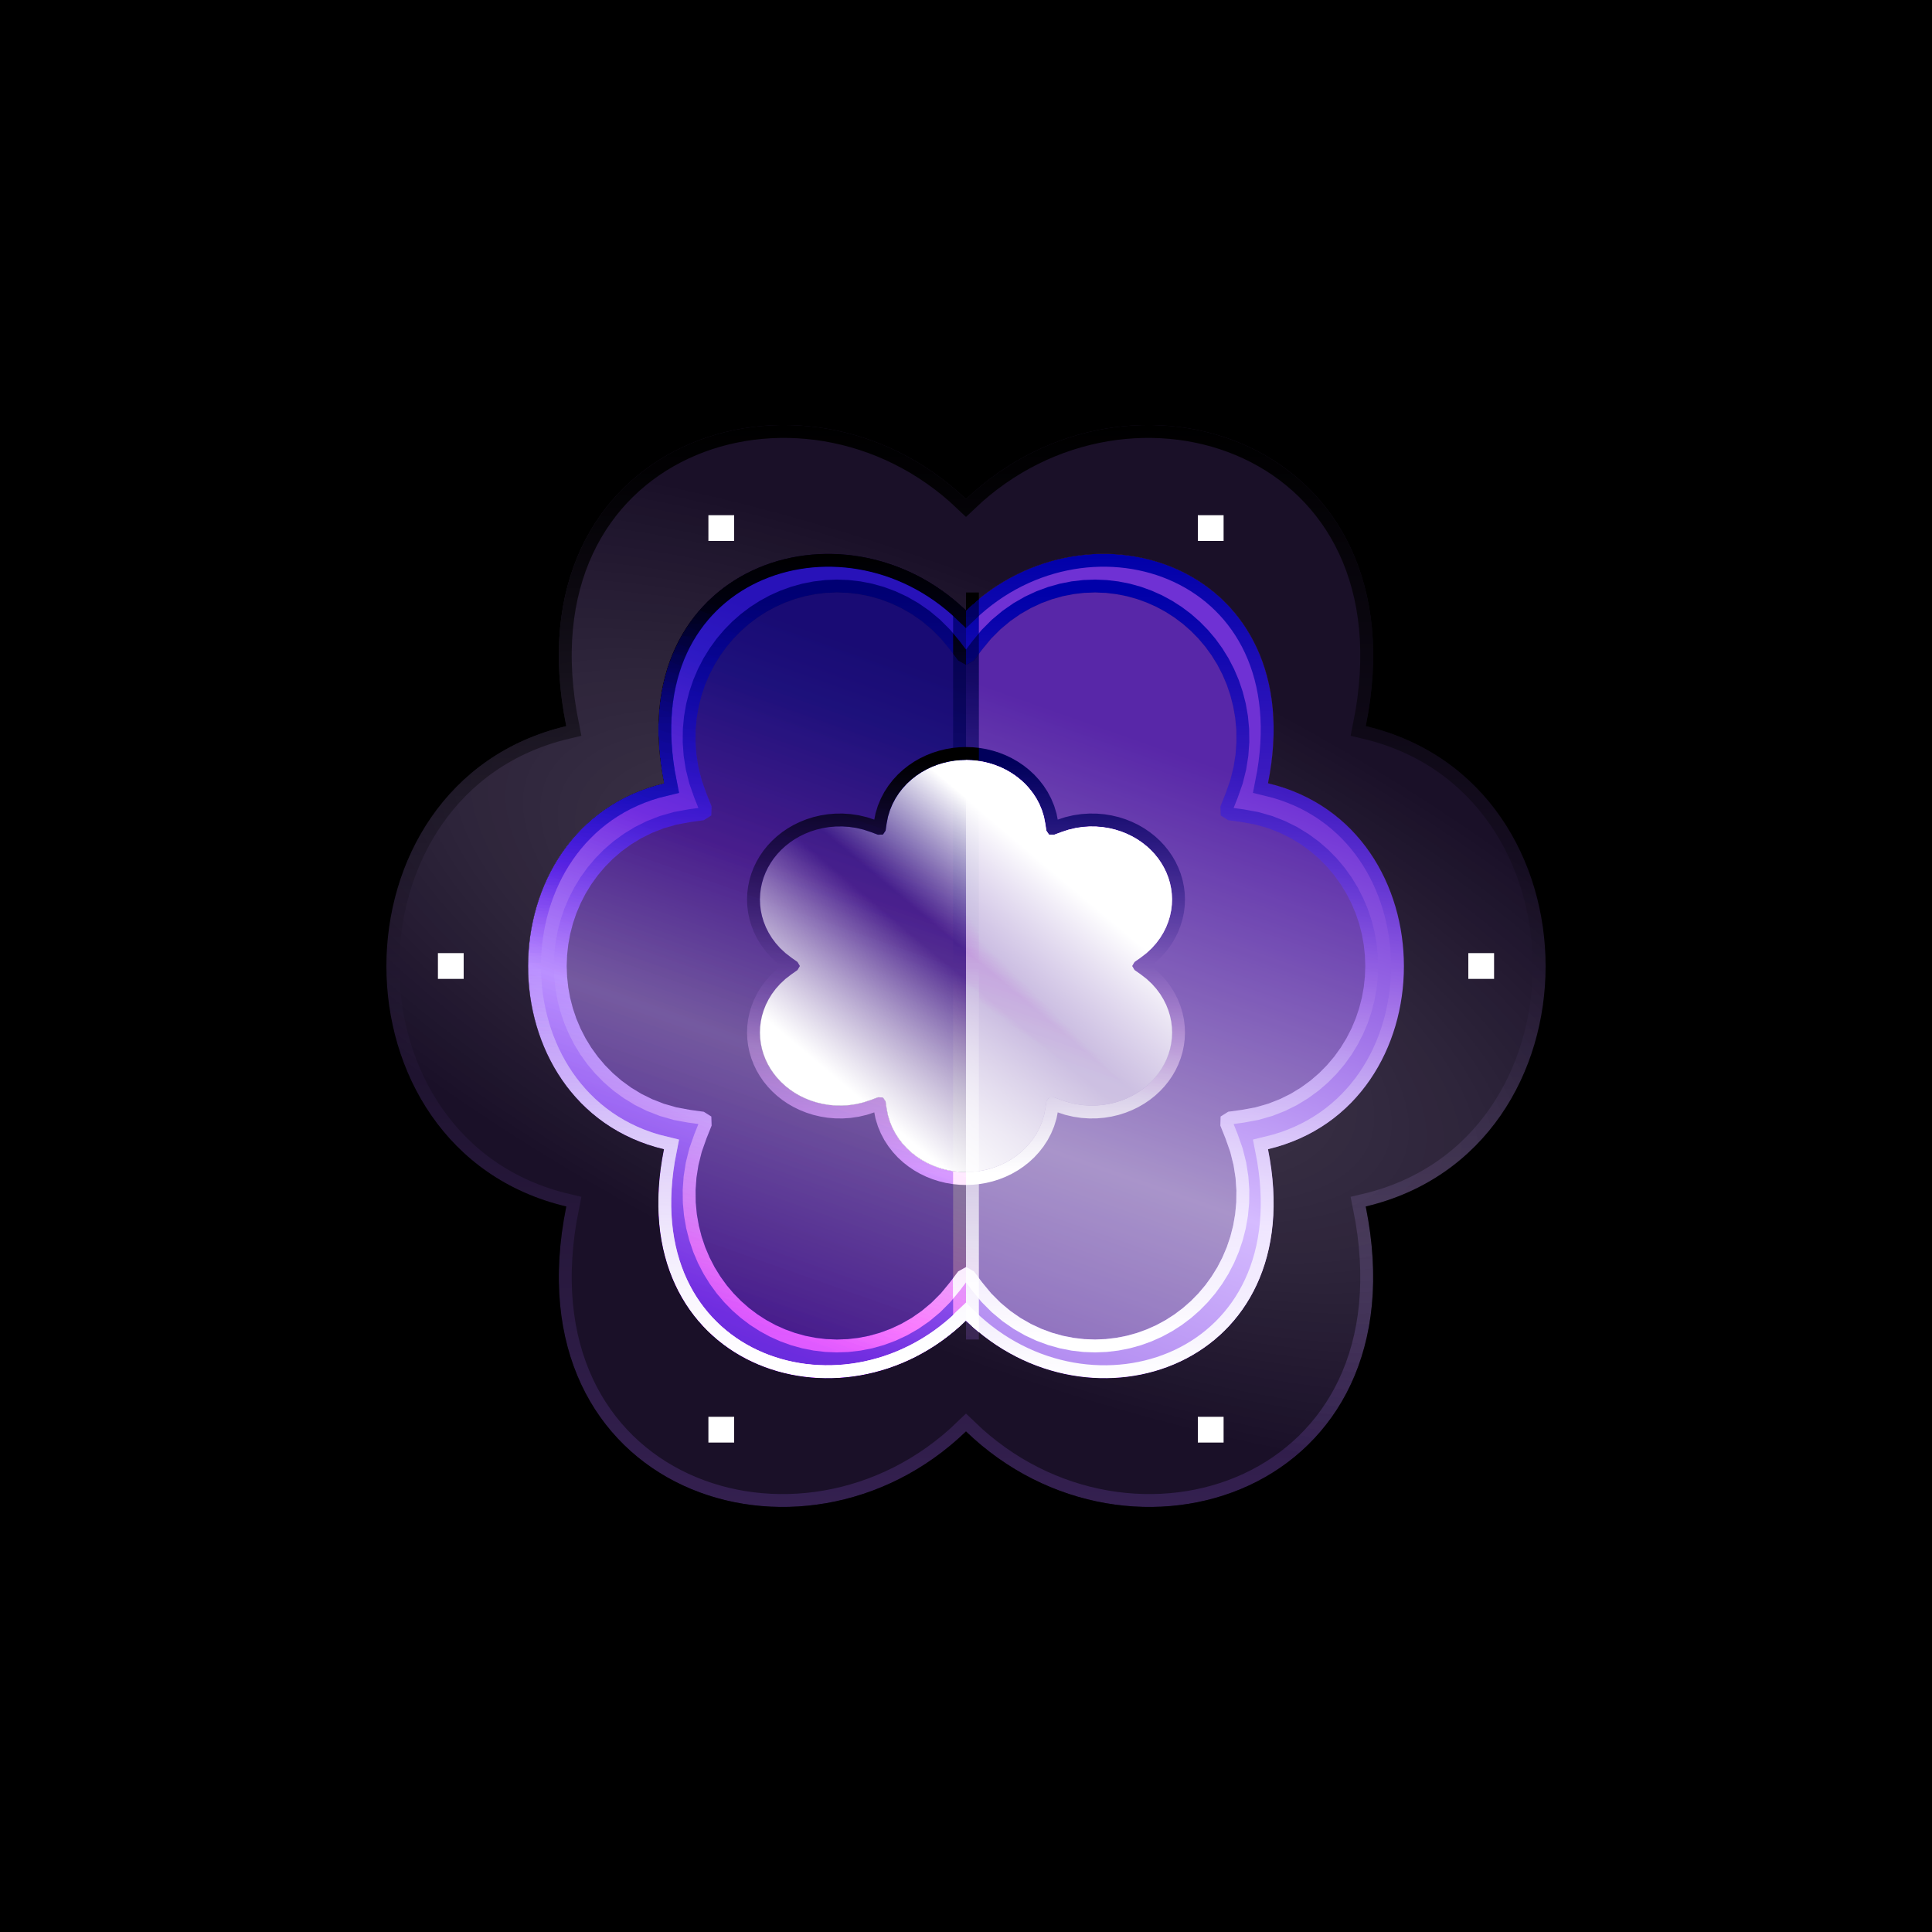
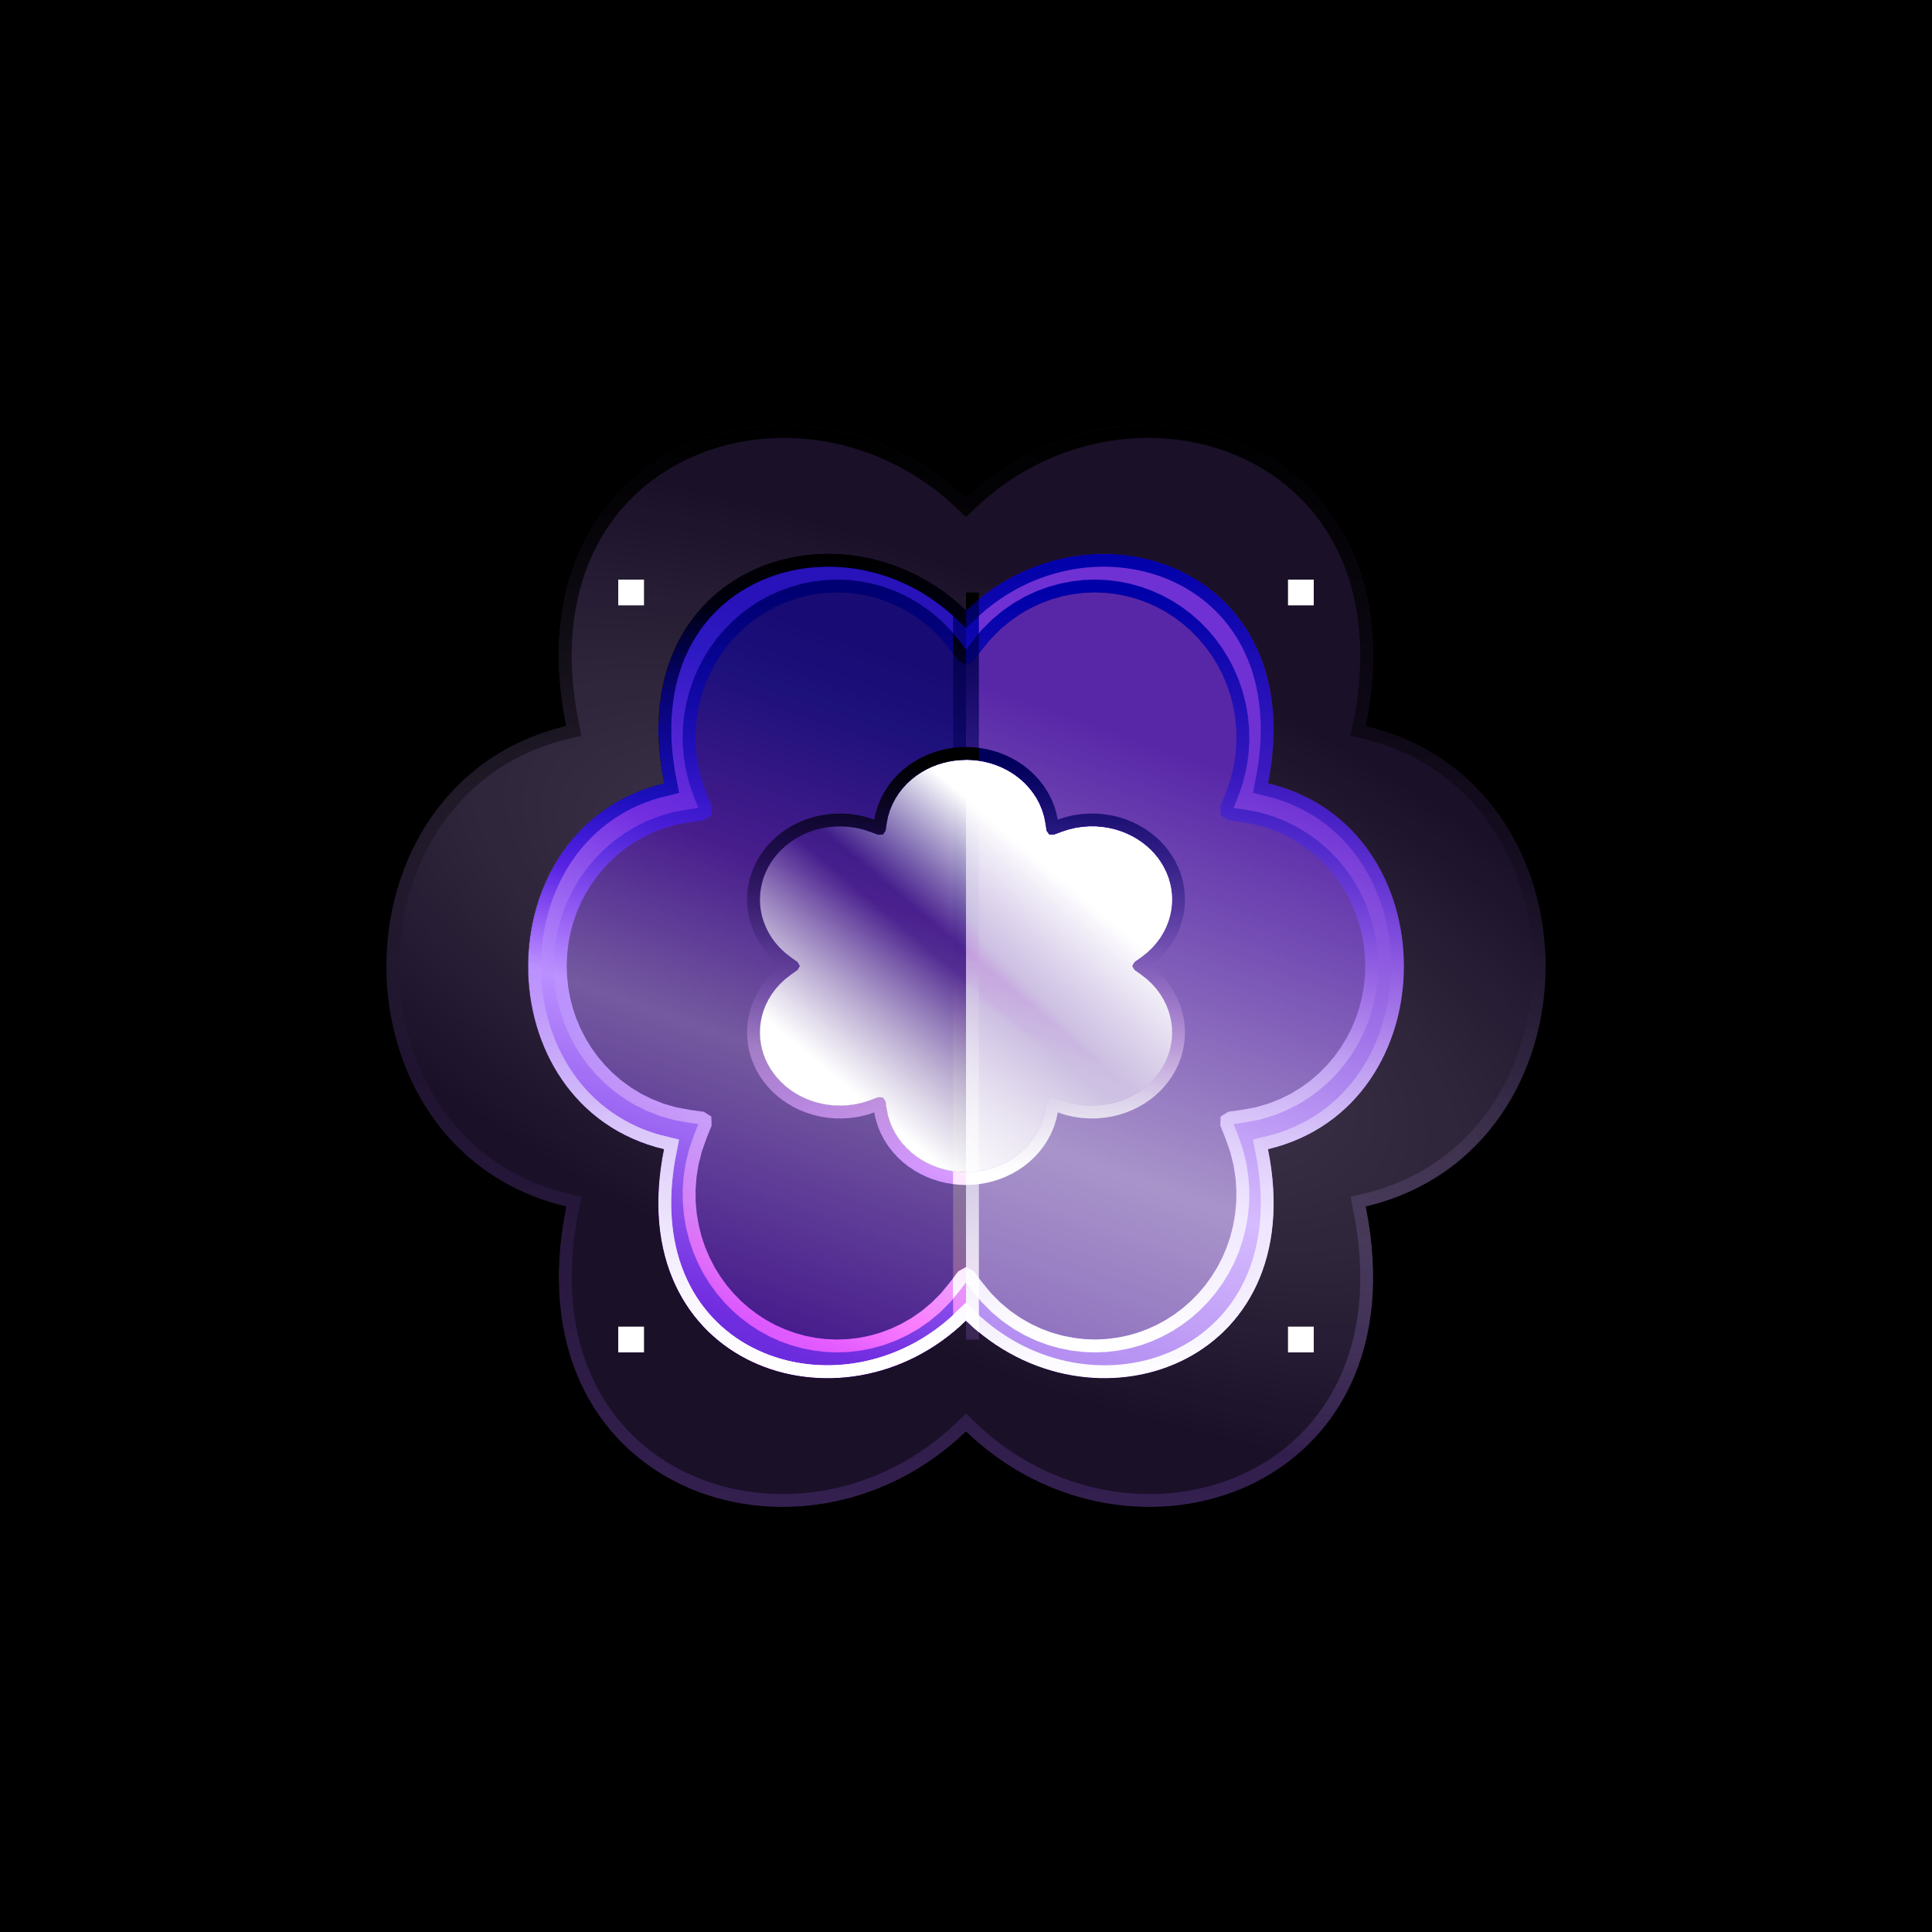
<svg xmlns="http://www.w3.org/2000/svg" width="150" height="150" viewBox="0 0 150 150" fill="none" data-name="D_5 Veteran 500">
  <defs>
    <radialGradient id="hb5r1" cx="0" cy="0" r="1" gradientUnits="userSpaceOnUse" gradientTransform="matrix(-22.143 21 -66.065 -34.133 75 75)">
      <stop stop-color="#FFFFFF" />
      <stop offset="1" stop-color="#FFFFFF" stop-opacity="0" />
    </radialGradient>
    <linearGradient id="hb5g3" x1="75" y1="33" x2="75" y2="117" gradientUnits="userSpaceOnUse">
      <stop offset="0" stop-color="#000000" />
      <stop offset="1" stop-color="#FFFFFF" />
    </linearGradient>
    <clipPath id="hb5c2">
      <path d="M75 38.753C87.724 26.637 110.534 34.19 106.034 56.377C124.655 60.784 124.655 89.265 106.034 93.671C110.534 115.858 87.724 123.411 75 111.137C62.276 123.411 39.466 115.858 43.966 93.671C25.345 89.265 25.345 60.784 43.966 56.377C39.466 34.19 62.276 26.637 75 38.753Z" />
    </clipPath>
    <linearGradient id="hb5l4" x1="96.104" y1="60.136" x2="70.013" y2="134.164" gradientUnits="userSpaceOnUse">
      <stop offset="0" stop-color="#6F31D4" />
      <stop offset="0.412" stop-color="#D5BBFF" />
      <stop offset="1" stop-color="#6F31D4" />
    </linearGradient>
    <linearGradient id="hb5g6" x1="75" y1="43" x2="75" y2="107" gradientUnits="userSpaceOnUse">
      <stop offset="0" stop-color="#000000" />
      <stop offset="1" stop-color="#FFFFFF" />
    </linearGradient>
    <clipPath id="hb5c5">
      <path d="M75 47.383C84.614 38.152 101.848 43.907 98.448 60.811C112.517 64.169 112.517 85.868 98.448 89.225C101.848 106.13 84.614 111.885 75 102.533C65.386 111.885 48.152 106.13 51.552 89.225C37.483 85.868 37.483 64.169 51.552 60.811C48.152 43.907 65.386 38.152 75 47.383Z" />
    </clipPath>
    <linearGradient id="hb5g8" x1="75" y1="43" x2="75" y2="107" gradientUnits="userSpaceOnUse">
      <stop offset="0" stop-color="#000000" />
      <stop offset="1" stop-color="#FFFFFF" />
    </linearGradient>
    <clipPath id="hb5c7">
      <path d="M75 102.533C65.386 111.885 48.152 106.13 51.552 89.225C37.483 85.868 37.483 64.169 51.552 60.811C48.152 43.907 65.386 38.152 75 47.383Z" />
    </clipPath>
    <linearGradient id="hb5g10" x1="75" y1="46" x2="75" y2="104" gradientUnits="userSpaceOnUse">
      <stop offset="0" stop-color="#000000" />
      <stop offset="1" stop-color="#FFFFFF" />
    </linearGradient>
    <clipPath id="hb5c9">
      <path d="M-10 -10H160V160H-10ZM75 51.624L75.606 51.291L76.258 50.428L76.953 49.584L77.684 48.853L78.443 48.22L79.226 47.676L80.029 47.216L80.847 46.834L81.676 46.527L82.512 46.292L83.352 46.127L84.192 46.03L85.029 46L85.858 46.034L86.677 46.132L87.483 46.291L88.271 46.509L89.039 46.787L89.783 47.12L90.5 47.509L91.187 47.951L91.842 48.444L92.46 48.986L93.039 49.576L93.576 50.21L94.068 50.888L94.512 51.606L94.904 52.363L95.243 53.157L95.523 53.984L95.743 54.843L95.898 55.732L95.984 56.648L95.995 57.59L95.927 58.557L95.772 59.546L95.519 60.56L95.153 61.599L94.749 62.608L94.77 63.312L95.355 63.683L96.41 63.829L97.472 64.024L98.456 64.306L99.37 64.663L100.222 65.086L101.012 65.568L101.744 66.102L102.419 66.683L103.035 67.308L103.595 67.97L104.097 68.667L104.541 69.394L104.926 70.146L105.254 70.921L105.522 71.715L105.731 72.523L105.88 73.343L105.97 74.17L106 75L105.97 75.83L105.88 76.657L105.731 77.477L105.522 78.285L105.254 79.079L104.926 79.854L104.541 80.606L104.097 81.333L103.595 82.03L103.035 82.692L102.419 83.317L101.744 83.898L101.012 84.432L100.222 84.914L99.37 85.337L98.456 85.694L97.472 85.976L96.41 86.171L95.355 86.317L94.77 86.688L94.749 87.392L95.153 88.401L95.519 89.44L95.772 90.454L95.927 91.443L95.995 92.41L95.984 93.352L95.898 94.268L95.743 95.157L95.523 96.016L95.243 96.843L94.904 97.637L94.512 98.394L94.068 99.112L93.576 99.79L93.039 100.424L92.46 101.014L91.842 101.556L91.187 102.049L90.5 102.491L89.783 102.88L89.039 103.213L88.271 103.491L87.483 103.709L86.677 103.868L85.858 103.966L85.029 104L84.192 103.97L83.352 103.873L82.512 103.708L81.676 103.473L80.847 103.166L80.029 102.784L79.226 102.324L78.443 101.78L77.684 101.147L76.953 100.416L76.258 99.572L75.606 98.709L75 98.376L74.394 98.709L73.742 99.572L73.047 100.416L72.316 101.147L71.557 101.78L70.774 102.324L69.971 102.784L69.153 103.166L68.324 103.473L67.488 103.708L66.648 103.873L65.808 103.97L64.971 104L64.142 103.966L63.323 103.868L62.517 103.709L61.729 103.491L60.961 103.213L60.217 102.88L59.5 102.491L58.813 102.049L58.158 101.556L57.54 101.014L56.961 100.424L56.424 99.79L55.932 99.112L55.488 98.394L55.096 97.637L54.757 96.843L54.477 96.016L54.257 95.157L54.102 94.268L54.016 93.352L54.005 92.41L54.073 91.443L54.228 90.454L54.481 89.44L54.847 88.401L55.251 87.392L55.23 86.688L54.645 86.317L53.59 86.171L52.528 85.976L51.544 85.694L50.63 85.337L49.778 84.914L48.988 84.432L48.256 83.898L47.581 83.317L46.965 82.692L46.405 82.03L45.903 81.333L45.459 80.606L45.074 79.854L44.746 79.079L44.478 78.285L44.269 77.477L44.12 76.657L44.03 75.83L44 75L44.03 74.17L44.12 73.343L44.269 72.523L44.478 71.715L44.746 70.921L45.074 70.146L45.459 69.394L45.903 68.667L46.405 67.97L46.965 67.308L47.581 66.683L48.256 66.102L48.988 65.568L49.778 65.086L50.63 64.663L51.544 64.306L52.528 64.024L53.59 63.829L54.645 63.683L55.23 63.312L55.251 62.608L54.847 61.599L54.481 60.56L54.228 59.546L54.073 58.557L54.005 57.59L54.016 56.648L54.102 55.732L54.257 54.843L54.477 53.984L54.757 53.157L55.096 52.363L55.488 51.606L55.932 50.888L56.424 50.21L56.961 49.576L57.54 48.986L58.158 48.444L58.813 47.951L59.5 47.509L60.217 47.12L60.961 46.787L61.729 46.509L62.517 46.291L63.323 46.132L64.142 46.034L64.971 46L65.808 46.03L66.648 46.127L67.488 46.292L68.324 46.527L69.153 46.834L69.971 47.216L70.774 47.676L71.557 48.22L72.316 48.853L73.047 49.584L73.742 50.428L74.394 51.291L75 51.624Z" clip-rule="evenodd" fill-rule="evenodd" />
    </clipPath>
    <linearGradient id="hb5g11" x1="75" y1="46" x2="75" y2="104" gradientUnits="userSpaceOnUse">
      <stop offset="0" stop-color="#000000" />
      <stop offset="1" stop-color="#FFFFFF" />
    </linearGradient>
    <linearGradient id="hb5q12" x1="82.008" y1="67.832" x2="67.096" y2="85.56" gradientUnits="userSpaceOnUse">
      <stop offset="0" stop-color="#FFFFFF" />
      <stop offset="0.395" stop-color="#FFFFFF" stop-opacity="0.01" />
      <stop offset="0.465" stop-color="#FFFFFF" stop-opacity="0.01" />
      <stop offset="1" stop-color="#FFFFFF" />
    </linearGradient>
    <linearGradient id="hb5g14" x1="75" y1="59" x2="75" y2="91" gradientUnits="userSpaceOnUse">
      <stop offset="0" stop-color="#000000" />
      <stop offset="1" stop-color="#FFFFFF" />
    </linearGradient>
    <clipPath id="hb5c13">
      <path d="M-10 -10H160V160H-10ZM75 59L75.458 59.015L75.914 59.062L76.366 59.139L76.812 59.247L77.25 59.385L77.678 59.554L78.093 59.753L78.494 59.982L78.878 60.241L79.244 60.53L79.589 60.848L79.909 61.196L80.204 61.574L80.47 61.982L80.703 62.422L80.9 62.894L81.056 63.402L81.163 63.949L81.244 64.494L81.449 64.796L81.837 64.807L82.394 64.599L82.967 64.41L83.526 64.279L84.072 64.199L84.605 64.164L85.125 64.17L85.631 64.214L86.121 64.294L86.595 64.407L87.051 64.552L87.489 64.727L87.907 64.929L88.303 65.158L88.677 65.412L89.027 65.689L89.353 65.988L89.652 66.308L89.924 66.645L90.167 67L90.382 67.37L90.566 67.754L90.719 68.151L90.84 68.557L90.927 68.973L90.981 69.396L91 69.824L90.983 70.256L90.93 70.689L90.839 71.123L90.709 71.554L90.54 71.982L90.329 72.404L90.075 72.819L89.775 73.223L89.426 73.615L89.023 73.992L88.557 74.351L88.081 74.687L87.897 75L88.081 75.313L88.557 75.649L89.023 76.008L89.426 76.385L89.775 76.777L90.075 77.181L90.329 77.596L90.54 78.018L90.709 78.446L90.839 78.877L90.93 79.311L90.983 79.744L91 80.176L90.981 80.604L90.927 81.027L90.84 81.443L90.719 81.849L90.566 82.246L90.382 82.63L90.167 83L89.924 83.355L89.652 83.692L89.353 84.012L89.027 84.311L88.677 84.588L88.303 84.842L87.907 85.071L87.489 85.273L87.051 85.448L86.595 85.593L86.121 85.706L85.631 85.786L85.125 85.83L84.605 85.836L84.072 85.801L83.526 85.721L82.967 85.59L82.394 85.401L81.837 85.193L81.449 85.204L81.244 85.506L81.163 86.051L81.056 86.598L80.9 87.106L80.703 87.578L80.47 88.018L80.204 88.426L79.909 88.804L79.589 89.152L79.244 89.47L78.878 89.759L78.494 90.018L78.093 90.247L77.678 90.446L77.25 90.615L76.812 90.753L76.366 90.861L75.914 90.938L75.458 90.985L75 91L74.542 90.985L74.086 90.938L73.634 90.861L73.188 90.753L72.75 90.615L72.322 90.446L71.907 90.247L71.506 90.018L71.122 89.759L70.756 89.47L70.411 89.152L70.091 88.804L69.796 88.426L69.53 88.018L69.297 87.578L69.1 87.106L68.944 86.598L68.837 86.051L68.756 85.506L68.551 85.204L68.163 85.193L67.606 85.401L67.033 85.59L66.474 85.721L65.928 85.801L65.395 85.836L64.875 85.83L64.369 85.786L63.879 85.706L63.405 85.593L62.949 85.448L62.511 85.273L62.093 85.071L61.697 84.842L61.323 84.588L60.973 84.311L60.647 84.012L60.348 83.692L60.076 83.355L59.833 83L59.618 82.63L59.434 82.246L59.281 81.849L59.16 81.443L59.073 81.027L59.019 80.604L59 80.176L59.017 79.744L59.07 79.311L59.161 78.877L59.291 78.446L59.46 78.018L59.671 77.596L59.925 77.181L60.225 76.777L60.574 76.385L60.977 76.008L61.443 75.649L61.919 75.313L62.103 75L61.919 74.687L61.443 74.351L60.977 73.992L60.574 73.615L60.225 73.223L59.925 72.819L59.671 72.404L59.46 71.982L59.291 71.554L59.161 71.123L59.07 70.689L59.017 70.256L59 69.824L59.019 69.396L59.073 68.973L59.16 68.557L59.281 68.151L59.434 67.754L59.618 67.37L59.833 67L60.076 66.645L60.348 66.308L60.647 65.988L60.973 65.689L61.323 65.412L61.697 65.158L62.093 64.929L62.511 64.727L62.949 64.552L63.405 64.407L63.879 64.294L64.369 64.214L64.875 64.17L65.395 64.164L65.928 64.199L66.474 64.279L67.033 64.41L67.606 64.599L68.163 64.807L68.551 64.796L68.756 64.494L68.837 63.949L68.944 63.402L69.1 62.894L69.297 62.422L69.53 61.982L69.796 61.574L70.091 61.196L70.411 60.848L70.756 60.53L71.122 60.241L71.506 59.982L71.907 59.753L72.322 59.554L72.75 59.385L73.188 59.247L73.634 59.139L74.086 59.062L74.542 59.015L75 59Z" clip-rule="evenodd" fill-rule="evenodd" />
    </clipPath>
  </defs>
  <rect width="150" height="150" fill="#000000" data-l="bg" />
  <path d="M75 38.753C87.724 26.637 110.534 34.19 106.034 56.377C124.655 60.784 124.655 89.265 106.034 93.671C110.534 115.858 87.724 123.411 75 111.137C62.276 123.411 39.466 115.858 43.966 93.671C25.345 89.265 25.345 60.784 43.966 56.377C39.466 34.19 62.276 26.637 75 38.753Z" fill="#A269FF" fill-opacity="0.16" data-n="1" data-l="Plate" />
  <path d="M75 38.753C87.724 26.637 110.534 34.19 106.034 56.377C124.655 60.784 124.655 89.265 106.034 93.671C110.534 115.858 87.724 123.411 75 111.137C62.276 123.411 39.466 115.858 43.966 93.671C25.345 89.265 25.345 60.784 43.966 56.377C39.466 34.19 62.276 26.637 75 38.753Z" fill="url(#hb5r1)" fill-opacity="0.2" data-n="1" data-l="Plate" />
  <path d="M75 38.753C87.724 26.637 110.534 34.19 106.034 56.377C124.655 60.784 124.655 89.265 106.034 93.671C110.534 115.858 87.724 123.411 75 111.137C62.276 123.411 39.466 115.858 43.966 93.671C25.345 89.265 25.345 60.784 43.966 56.377C39.466 34.19 62.276 26.637 75 38.753Z" fill="none" stroke="url(#hb5g3)" stroke-width="2" clip-path="url(#hb5c2)" style="mix-blend-mode:overlay" data-n="1" data-l="Plate" />
  <path d="M75 47.383C84.614 38.152 101.848 43.907 98.448 60.811C112.517 64.169 112.517 85.868 98.448 89.225C101.848 106.13 84.614 111.885 75 102.533C65.386 111.885 48.152 106.13 51.552 89.225C37.483 85.868 37.483 64.169 51.552 60.811C48.152 43.907 65.386 38.152 75 47.383Z" fill="url(#hb5l4)" data-n="2" data-l="Gem" />
  <path d="M75 47.383C84.614 38.152 101.848 43.907 98.448 60.811C112.517 64.169 112.517 85.868 98.448 89.225C101.848 106.13 84.614 111.885 75 102.533C65.386 111.885 48.152 106.13 51.552 89.225C37.483 85.868 37.483 64.169 51.552 60.811C48.152 43.907 65.386 38.152 75 47.383Z" fill="none" stroke="url(#hb5g6)" stroke-width="2" clip-path="url(#hb5c5)" style="mix-blend-mode:overlay" data-n="2" data-l="Gem" />
  <path d="M75 102.533C65.386 111.885 48.152 106.13 51.552 89.225C37.483 85.868 37.483 64.169 51.552 60.811C48.152 43.907 65.386 38.152 75 47.383Z" fill="#000000" fill-opacity="0.64" style="mix-blend-mode:overlay" data-n="3" data-l="Gem facet" />
  <path d="M75 102.533C65.386 111.885 48.152 106.13 51.552 89.225C37.483 85.868 37.483 64.169 51.552 60.811C48.152 43.907 65.386 38.152 75 47.383Z" fill="none" stroke="url(#hb5g8)" stroke-width="2" clip-path="url(#hb5c7)" style="mix-blend-mode:overlay" data-n="3" data-l="Gem facet" />
  <path d="M75 51.624L75.606 51.291L76.258 50.428L76.953 49.584L77.684 48.853L78.443 48.22L79.226 47.676L80.029 47.216L80.847 46.834L81.676 46.527L82.512 46.292L83.352 46.127L84.192 46.03L85.029 46L85.858 46.034L86.677 46.132L87.483 46.291L88.271 46.509L89.039 46.787L89.783 47.12L90.5 47.509L91.187 47.951L91.842 48.444L92.46 48.986L93.039 49.576L93.576 50.21L94.068 50.888L94.512 51.606L94.904 52.363L95.243 53.157L95.523 53.984L95.743 54.843L95.898 55.732L95.984 56.648L95.995 57.59L95.927 58.557L95.772 59.546L95.519 60.56L95.153 61.599L94.749 62.608L94.77 63.312L95.355 63.683L96.41 63.829L97.472 64.024L98.456 64.306L99.37 64.663L100.222 65.086L101.012 65.568L101.744 66.102L102.419 66.683L103.035 67.308L103.595 67.97L104.097 68.667L104.541 69.394L104.926 70.146L105.254 70.921L105.522 71.715L105.731 72.523L105.88 73.343L105.97 74.17L106 75L105.97 75.83L105.88 76.657L105.731 77.477L105.522 78.285L105.254 79.079L104.926 79.854L104.541 80.606L104.097 81.333L103.595 82.03L103.035 82.692L102.419 83.317L101.744 83.898L101.012 84.432L100.222 84.914L99.37 85.337L98.456 85.694L97.472 85.976L96.41 86.171L95.355 86.317L94.77 86.688L94.749 87.392L95.153 88.401L95.519 89.44L95.772 90.454L95.927 91.443L95.995 92.41L95.984 93.352L95.898 94.268L95.743 95.157L95.523 96.016L95.243 96.843L94.904 97.637L94.512 98.394L94.068 99.112L93.576 99.79L93.039 100.424L92.46 101.014L91.842 101.556L91.187 102.049L90.5 102.491L89.783 102.88L89.039 103.213L88.271 103.491L87.483 103.709L86.677 103.868L85.858 103.966L85.029 104L84.192 103.97L83.352 103.873L82.512 103.708L81.676 103.473L80.847 103.166L80.029 102.784L79.226 102.324L78.443 101.78L77.684 101.147L76.953 100.416L76.258 99.572L75.606 98.709L75 98.376L74.394 98.709L73.742 99.572L73.047 100.416L72.316 101.147L71.557 101.78L70.774 102.324L69.971 102.784L69.153 103.166L68.324 103.473L67.488 103.708L66.648 103.873L65.808 103.97L64.971 104L64.142 103.966L63.323 103.868L62.517 103.709L61.729 103.491L60.961 103.213L60.217 102.88L59.5 102.491L58.813 102.049L58.158 101.556L57.54 101.014L56.961 100.424L56.424 99.79L55.932 99.112L55.488 98.394L55.096 97.637L54.757 96.843L54.477 96.016L54.257 95.157L54.102 94.268L54.016 93.352L54.005 92.41L54.073 91.443L54.228 90.454L54.481 89.44L54.847 88.401L55.251 87.392L55.23 86.688L54.645 86.317L53.59 86.171L52.528 85.976L51.544 85.694L50.63 85.337L49.778 84.914L48.988 84.432L48.256 83.898L47.581 83.317L46.965 82.692L46.405 82.03L45.903 81.333L45.459 80.606L45.074 79.854L44.746 79.079L44.478 78.285L44.269 77.477L44.12 76.657L44.03 75.83L44 75L44.03 74.17L44.12 73.343L44.269 72.523L44.478 71.715L44.746 70.921L45.074 70.146L45.459 69.394L45.903 68.667L46.405 67.97L46.965 67.308L47.581 66.683L48.256 66.102L48.988 65.568L49.778 65.086L50.63 64.663L51.544 64.306L52.528 64.024L53.59 63.829L54.645 63.683L55.23 63.312L55.251 62.608L54.847 61.599L54.481 60.56L54.228 59.546L54.073 58.557L54.005 57.59L54.016 56.648L54.102 55.732L54.257 54.843L54.477 53.984L54.757 53.157L55.096 52.363L55.488 51.606L55.932 50.888L56.424 50.21L56.961 49.576L57.54 48.986L58.158 48.444L58.813 47.951L59.5 47.509L60.217 47.12L60.961 46.787L61.729 46.509L62.517 46.291L63.323 46.132L64.142 46.034L64.971 46L65.808 46.03L66.648 46.127L67.488 46.292L68.324 46.527L69.153 46.834L69.971 47.216L70.774 47.676L71.557 48.22L72.316 48.853L73.047 49.584L73.742 50.428L74.394 51.291L75 51.624Z" fill="#000000" fill-opacity="0.21" data-n="4" data-l="Recess" />
  <path d="M75 51.624L75.606 51.291L76.258 50.428L76.953 49.584L77.684 48.853L78.443 48.22L79.226 47.676L80.029 47.216L80.847 46.834L81.676 46.527L82.512 46.292L83.352 46.127L84.192 46.03L85.029 46L85.858 46.034L86.677 46.132L87.483 46.291L88.271 46.509L89.039 46.787L89.783 47.12L90.5 47.509L91.187 47.951L91.842 48.444L92.46 48.986L93.039 49.576L93.576 50.21L94.068 50.888L94.512 51.606L94.904 52.363L95.243 53.157L95.523 53.984L95.743 54.843L95.898 55.732L95.984 56.648L95.995 57.59L95.927 58.557L95.772 59.546L95.519 60.56L95.153 61.599L94.749 62.608L94.77 63.312L95.355 63.683L96.41 63.829L97.472 64.024L98.456 64.306L99.37 64.663L100.222 65.086L101.012 65.568L101.744 66.102L102.419 66.683L103.035 67.308L103.595 67.97L104.097 68.667L104.541 69.394L104.926 70.146L105.254 70.921L105.522 71.715L105.731 72.523L105.88 73.343L105.97 74.17L106 75L105.97 75.83L105.88 76.657L105.731 77.477L105.522 78.285L105.254 79.079L104.926 79.854L104.541 80.606L104.097 81.333L103.595 82.03L103.035 82.692L102.419 83.317L101.744 83.898L101.012 84.432L100.222 84.914L99.37 85.337L98.456 85.694L97.472 85.976L96.41 86.171L95.355 86.317L94.77 86.688L94.749 87.392L95.153 88.401L95.519 89.44L95.772 90.454L95.927 91.443L95.995 92.41L95.984 93.352L95.898 94.268L95.743 95.157L95.523 96.016L95.243 96.843L94.904 97.637L94.512 98.394L94.068 99.112L93.576 99.79L93.039 100.424L92.46 101.014L91.842 101.556L91.187 102.049L90.5 102.491L89.783 102.88L89.039 103.213L88.271 103.491L87.483 103.709L86.677 103.868L85.858 103.966L85.029 104L84.192 103.97L83.352 103.873L82.512 103.708L81.676 103.473L80.847 103.166L80.029 102.784L79.226 102.324L78.443 101.78L77.684 101.147L76.953 100.416L76.258 99.572L75.606 98.709L75 98.376L74.394 98.709L73.742 99.572L73.047 100.416L72.316 101.147L71.557 101.78L70.774 102.324L69.971 102.784L69.153 103.166L68.324 103.473L67.488 103.708L66.648 103.873L65.808 103.97L64.971 104L64.142 103.966L63.323 103.868L62.517 103.709L61.729 103.491L60.961 103.213L60.217 102.88L59.5 102.491L58.813 102.049L58.158 101.556L57.54 101.014L56.961 100.424L56.424 99.79L55.932 99.112L55.488 98.394L55.096 97.637L54.757 96.843L54.477 96.016L54.257 95.157L54.102 94.268L54.016 93.352L54.005 92.41L54.073 91.443L54.228 90.454L54.481 89.44L54.847 88.401L55.251 87.392L55.23 86.688L54.645 86.317L53.59 86.171L52.528 85.976L51.544 85.694L50.63 85.337L49.778 84.914L48.988 84.432L48.256 83.898L47.581 83.317L46.965 82.692L46.405 82.03L45.903 81.333L45.459 80.606L45.074 79.854L44.746 79.079L44.478 78.285L44.269 77.477L44.12 76.657L44.03 75.83L44 75L44.03 74.17L44.12 73.343L44.269 72.523L44.478 71.715L44.746 70.921L45.074 70.146L45.459 69.394L45.903 68.667L46.405 67.97L46.965 67.308L47.581 66.683L48.256 66.102L48.988 65.568L49.778 65.086L50.63 64.663L51.544 64.306L52.528 64.024L53.59 63.829L54.645 63.683L55.23 63.312L55.251 62.608L54.847 61.599L54.481 60.56L54.228 59.546L54.073 58.557L54.005 57.59L54.016 56.648L54.102 55.732L54.257 54.843L54.477 53.984L54.757 53.157L55.096 52.363L55.488 51.606L55.932 50.888L56.424 50.21L56.961 49.576L57.54 48.986L58.158 48.444L58.813 47.951L59.5 47.509L60.217 47.12L60.961 46.787L61.729 46.509L62.517 46.291L63.323 46.132L64.142 46.034L64.971 46L65.808 46.03L66.648 46.127L67.488 46.292L68.324 46.527L69.153 46.834L69.971 47.216L70.774 47.676L71.557 48.22L72.316 48.853L73.047 49.584L73.742 50.428L74.394 51.291L75 51.624Z" fill="none" stroke="url(#hb5g10)" stroke-width="2" clip-path="url(#hb5c9)" style="mix-blend-mode:overlay" data-n="4" data-l="Recess" />
  <path d="M75 51.624L75 51.291L75 50.428L75 49.584L75 48.853L75 48.22L75 47.676L75 47.216L75 46.834L75 46.527L75 46.292L75 46.127L75 46.03L75 46L75 46.034L75 46.132L75 46.291L75 46.509L75 46.787L75 47.12L75 47.509L75 47.951L75 48.444L75 48.986L75 49.576L75 50.21L75 50.888L75 51.606L75 52.363L75 53.157L75 53.984L75 54.843L75 55.732L75 56.648L75 57.59L75 58.557L75 59.546L75 60.56L75 61.599L75 62.608L75 63.312L75 63.683L75 63.829L75 64.024L75 64.306L75 64.663L75 65.086L75 65.568L75 66.102L75 66.683L75 67.308L75 67.97L75 68.667L75 69.394L75 70.146L75 70.921L75 71.715L75 72.523L75 73.343L75 74.17L75 75L75 75.83L75 76.657L75 77.477L75 78.285L75 79.079L75 79.854L75 80.606L75 81.333L75 82.03L75 82.692L75 83.317L75 83.898L75 84.432L75 84.914L75 85.337L75 85.694L75 85.976L75 86.171L75 86.317L75 86.688L75 87.392L75 88.401L75 89.44L75 90.454L75 91.443L75 92.41L75 93.352L75 94.268L75 95.157L75 96.016L75 96.843L75 97.637L75 98.394L75 99.112L75 99.79L75 100.424L75 101.014L75 101.556L75 102.049L75 102.491L75 102.88L75 103.213L75 103.491L75 103.709L75 103.868L75 103.966L75 104L75 103.97L75 103.873L75 103.708L75 103.473L75 103.166L75 102.784L75 102.324L75 101.78L75 101.147L75 100.416L75 99.572L75 98.709L75 98.376L74.394 98.709L73.742 99.572L73.047 100.416L72.316 101.147L71.557 101.78L70.774 102.324L69.971 102.784L69.153 103.166L68.324 103.473L67.488 103.708L66.648 103.873L65.808 103.97L64.971 104L64.142 103.966L63.323 103.868L62.517 103.709L61.729 103.491L60.961 103.213L60.217 102.88L59.5 102.491L58.813 102.049L58.158 101.556L57.54 101.014L56.961 100.424L56.424 99.79L55.932 99.112L55.488 98.394L55.096 97.637L54.757 96.843L54.477 96.016L54.257 95.157L54.102 94.268L54.016 93.352L54.005 92.41L54.073 91.443L54.228 90.454L54.481 89.44L54.847 88.401L55.251 87.392L55.23 86.688L54.645 86.317L53.59 86.171L52.528 85.976L51.544 85.694L50.63 85.337L49.778 84.914L48.988 84.432L48.256 83.898L47.581 83.317L46.965 82.692L46.405 82.03L45.903 81.333L45.459 80.606L45.074 79.854L44.746 79.079L44.478 78.285L44.269 77.477L44.12 76.657L44.03 75.83L44 75L44.03 74.17L44.12 73.343L44.269 72.523L44.478 71.715L44.746 70.921L45.074 70.146L45.459 69.394L45.903 68.667L46.405 67.97L46.965 67.308L47.581 66.683L48.256 66.102L48.988 65.568L49.778 65.086L50.63 64.663L51.544 64.306L52.528 64.024L53.59 63.829L54.645 63.683L55.23 63.312L55.251 62.608L54.847 61.599L54.481 60.56L54.228 59.546L54.073 58.557L54.005 57.59L54.016 56.648L54.102 55.732L54.257 54.843L54.477 53.984L54.757 53.157L55.096 52.363L55.488 51.606L55.932 50.888L56.424 50.21L56.961 49.576L57.54 48.986L58.158 48.444L58.813 47.951L59.5 47.509L60.217 47.12L60.961 46.787L61.729 46.509L62.517 46.291L63.323 46.132L64.142 46.034L64.971 46L65.808 46.03L66.648 46.127L67.488 46.292L68.324 46.527L69.153 46.834L69.971 47.216L70.774 47.676L71.557 48.22L72.316 48.853L73.047 49.584L73.742 50.428L74.394 51.291L75 51.624Z" fill="#000000" fill-opacity="0.21" data-n="5" data-l="Left facet" />
  <path d="M75 46H76V104H75Z" fill="url(#hb5g11)" style="mix-blend-mode:overlay" data-n="6" data-l="Facet seam" />
  <path d="M75 59L75.458 59.015L75.914 59.062L76.366 59.139L76.812 59.247L77.25 59.385L77.678 59.554L78.093 59.753L78.494 59.982L78.878 60.241L79.244 60.53L79.589 60.848L79.909 61.196L80.204 61.574L80.47 61.982L80.703 62.422L80.9 62.894L81.056 63.402L81.163 63.949L81.244 64.494L81.449 64.796L81.837 64.807L82.394 64.599L82.967 64.41L83.526 64.279L84.072 64.199L84.605 64.164L85.125 64.17L85.631 64.214L86.121 64.294L86.595 64.407L87.051 64.552L87.489 64.727L87.907 64.929L88.303 65.158L88.677 65.412L89.027 65.689L89.353 65.988L89.652 66.308L89.924 66.645L90.167 67L90.382 67.37L90.566 67.754L90.719 68.151L90.84 68.557L90.927 68.973L90.981 69.396L91 69.824L90.983 70.256L90.93 70.689L90.839 71.123L90.709 71.554L90.54 71.982L90.329 72.404L90.075 72.819L89.775 73.223L89.426 73.615L89.023 73.992L88.557 74.351L88.081 74.687L87.897 75L88.081 75.313L88.557 75.649L89.023 76.008L89.426 76.385L89.775 76.777L90.075 77.181L90.329 77.596L90.54 78.018L90.709 78.446L90.839 78.877L90.93 79.311L90.983 79.744L91 80.176L90.981 80.604L90.927 81.027L90.84 81.443L90.719 81.849L90.566 82.246L90.382 82.63L90.167 83L89.924 83.355L89.652 83.692L89.353 84.012L89.027 84.311L88.677 84.588L88.303 84.842L87.907 85.071L87.489 85.273L87.051 85.448L86.595 85.593L86.121 85.706L85.631 85.786L85.125 85.83L84.605 85.836L84.072 85.801L83.526 85.721L82.967 85.59L82.394 85.401L81.837 85.193L81.449 85.204L81.244 85.506L81.163 86.051L81.056 86.598L80.9 87.106L80.703 87.578L80.47 88.018L80.204 88.426L79.909 88.804L79.589 89.152L79.244 89.47L78.878 89.759L78.494 90.018L78.093 90.247L77.678 90.446L77.25 90.615L76.812 90.753L76.366 90.861L75.914 90.938L75.458 90.985L75 91L74.542 90.985L74.086 90.938L73.634 90.861L73.188 90.753L72.75 90.615L72.322 90.446L71.907 90.247L71.506 90.018L71.122 89.759L70.756 89.47L70.411 89.152L70.091 88.804L69.796 88.426L69.53 88.018L69.297 87.578L69.1 87.106L68.944 86.598L68.837 86.051L68.756 85.506L68.551 85.204L68.163 85.193L67.606 85.401L67.033 85.59L66.474 85.721L65.928 85.801L65.395 85.836L64.875 85.83L64.369 85.786L63.879 85.706L63.405 85.593L62.949 85.448L62.511 85.273L62.093 85.071L61.697 84.842L61.323 84.588L60.973 84.311L60.647 84.012L60.348 83.692L60.076 83.355L59.833 83L59.618 82.63L59.434 82.246L59.281 81.849L59.16 81.443L59.073 81.027L59.019 80.604L59 80.176L59.017 79.744L59.07 79.311L59.161 78.877L59.291 78.446L59.46 78.018L59.671 77.596L59.925 77.181L60.225 76.777L60.574 76.385L60.977 76.008L61.443 75.649L61.919 75.313L62.103 75L61.919 74.687L61.443 74.351L60.977 73.992L60.574 73.615L60.225 73.223L59.925 72.819L59.671 72.404L59.46 71.982L59.291 71.554L59.161 71.123L59.07 70.689L59.017 70.256L59 69.824L59.019 69.396L59.073 68.973L59.16 68.557L59.281 68.151L59.434 67.754L59.618 67.37L59.833 67L60.076 66.645L60.348 66.308L60.647 65.988L60.973 65.689L61.323 65.412L61.697 65.158L62.093 64.929L62.511 64.727L62.949 64.552L63.405 64.407L63.879 64.294L64.369 64.214L64.875 64.17L65.395 64.164L65.928 64.199L66.474 64.279L67.033 64.41L67.606 64.599L68.163 64.807L68.551 64.796L68.756 64.494L68.837 63.949L68.944 63.402L69.1 62.894L69.297 62.422L69.53 61.982L69.796 61.574L70.091 61.196L70.411 60.848L70.756 60.53L71.122 60.241L71.506 59.982L71.907 59.753L72.322 59.554L72.75 59.385L73.188 59.247L73.634 59.139L74.086 59.062L74.542 59.015L75 59Z" fill="url(#hb5q12)" data-n="7" data-l="Glass" />
  <path d="M75 59L75.458 59.015L75.914 59.062L76.366 59.139L76.812 59.247L77.25 59.385L77.678 59.554L78.093 59.753L78.494 59.982L78.878 60.241L79.244 60.53L79.589 60.848L79.909 61.196L80.204 61.574L80.47 61.982L80.703 62.422L80.9 62.894L81.056 63.402L81.163 63.949L81.244 64.494L81.449 64.796L81.837 64.807L82.394 64.599L82.967 64.41L83.526 64.279L84.072 64.199L84.605 64.164L85.125 64.17L85.631 64.214L86.121 64.294L86.595 64.407L87.051 64.552L87.489 64.727L87.907 64.929L88.303 65.158L88.677 65.412L89.027 65.689L89.353 65.988L89.652 66.308L89.924 66.645L90.167 67L90.382 67.37L90.566 67.754L90.719 68.151L90.84 68.557L90.927 68.973L90.981 69.396L91 69.824L90.983 70.256L90.93 70.689L90.839 71.123L90.709 71.554L90.54 71.982L90.329 72.404L90.075 72.819L89.775 73.223L89.426 73.615L89.023 73.992L88.557 74.351L88.081 74.687L87.897 75L88.081 75.313L88.557 75.649L89.023 76.008L89.426 76.385L89.775 76.777L90.075 77.181L90.329 77.596L90.54 78.018L90.709 78.446L90.839 78.877L90.93 79.311L90.983 79.744L91 80.176L90.981 80.604L90.927 81.027L90.84 81.443L90.719 81.849L90.566 82.246L90.382 82.63L90.167 83L89.924 83.355L89.652 83.692L89.353 84.012L89.027 84.311L88.677 84.588L88.303 84.842L87.907 85.071L87.489 85.273L87.051 85.448L86.595 85.593L86.121 85.706L85.631 85.786L85.125 85.83L84.605 85.836L84.072 85.801L83.526 85.721L82.967 85.59L82.394 85.401L81.837 85.193L81.449 85.204L81.244 85.506L81.163 86.051L81.056 86.598L80.9 87.106L80.703 87.578L80.47 88.018L80.204 88.426L79.909 88.804L79.589 89.152L79.244 89.47L78.878 89.759L78.494 90.018L78.093 90.247L77.678 90.446L77.25 90.615L76.812 90.753L76.366 90.861L75.914 90.938L75.458 90.985L75 91L74.542 90.985L74.086 90.938L73.634 90.861L73.188 90.753L72.75 90.615L72.322 90.446L71.907 90.247L71.506 90.018L71.122 89.759L70.756 89.47L70.411 89.152L70.091 88.804L69.796 88.426L69.53 88.018L69.297 87.578L69.1 87.106L68.944 86.598L68.837 86.051L68.756 85.506L68.551 85.204L68.163 85.193L67.606 85.401L67.033 85.59L66.474 85.721L65.928 85.801L65.395 85.836L64.875 85.83L64.369 85.786L63.879 85.706L63.405 85.593L62.949 85.448L62.511 85.273L62.093 85.071L61.697 84.842L61.323 84.588L60.973 84.311L60.647 84.012L60.348 83.692L60.076 83.355L59.833 83L59.618 82.63L59.434 82.246L59.281 81.849L59.16 81.443L59.073 81.027L59.019 80.604L59 80.176L59.017 79.744L59.07 79.311L59.161 78.877L59.291 78.446L59.46 78.018L59.671 77.596L59.925 77.181L60.225 76.777L60.574 76.385L60.977 76.008L61.443 75.649L61.919 75.313L62.103 75L61.919 74.687L61.443 74.351L60.977 73.992L60.574 73.615L60.225 73.223L59.925 72.819L59.671 72.404L59.46 71.982L59.291 71.554L59.161 71.123L59.07 70.689L59.017 70.256L59 69.824L59.019 69.396L59.073 68.973L59.16 68.557L59.281 68.151L59.434 67.754L59.618 67.37L59.833 67L60.076 66.645L60.348 66.308L60.647 65.988L60.973 65.689L61.323 65.412L61.697 65.158L62.093 64.929L62.511 64.727L62.949 64.552L63.405 64.407L63.879 64.294L64.369 64.214L64.875 64.17L65.395 64.164L65.928 64.199L66.474 64.279L67.033 64.41L67.606 64.599L68.163 64.807L68.551 64.796L68.756 64.494L68.837 63.949L68.944 63.402L69.1 62.894L69.297 62.422L69.53 61.982L69.796 61.574L70.091 61.196L70.411 60.848L70.756 60.53L71.122 60.241L71.506 59.982L71.907 59.753L72.322 59.554L72.75 59.385L73.188 59.247L73.634 59.139L74.086 59.062L74.542 59.015L75 59Z" fill="none" stroke="url(#hb5g14)" stroke-width="2" clip-path="url(#hb5c13)" style="mix-blend-mode:overlay" data-n="7" data-l="Glass" />
  <path d="M75 59L75.458 59.015L75.914 59.062L76.366 59.139L76.812 59.247L77.25 59.385L77.678 59.554L78.093 59.753L78.494 59.982L78.878 60.241L79.244 60.53L79.589 60.848L79.909 61.196L80.204 61.574L80.47 61.982L80.703 62.422L80.9 62.894L81.056 63.402L81.163 63.949L81.244 64.494L81.449 64.796L81.837 64.807L82.394 64.599L82.967 64.41L83.526 64.279L84.072 64.199L84.605 64.164L85.125 64.17L85.631 64.214L86.121 64.294L86.595 64.407L87.051 64.552L87.489 64.727L87.907 64.929L88.303 65.158L88.677 65.412L89.027 65.689L89.353 65.988L89.652 66.308L89.924 66.645L90.167 67L90.382 67.37L90.566 67.754L90.719 68.151L90.84 68.557L90.927 68.973L90.981 69.396L91 69.824L90.983 70.256L90.93 70.689L90.839 71.123L90.709 71.554L90.54 71.982L90.329 72.404L90.075 72.819L89.775 73.223L89.426 73.615L89.023 73.992L88.557 74.351L88.081 74.687L87.897 75L88.081 75.313L88.557 75.649L89.023 76.008L89.426 76.385L89.775 76.777L90.075 77.181L90.329 77.596L90.54 78.018L90.709 78.446L90.839 78.877L90.93 79.311L90.983 79.744L91 80.176L90.981 80.604L90.927 81.027L90.84 81.443L90.719 81.849L90.566 82.246L90.382 82.63L90.167 83L89.924 83.355L89.652 83.692L89.353 84.012L89.027 84.311L88.677 84.588L88.303 84.842L87.907 85.071L87.489 85.273L87.051 85.448L86.595 85.593L86.121 85.706L85.631 85.786L85.125 85.83L84.605 85.836L84.072 85.801L83.526 85.721L82.967 85.59L82.394 85.401L81.837 85.193L81.449 85.204L81.244 85.506L81.163 86.051L81.056 86.598L80.9 87.106L80.703 87.578L80.47 88.018L80.204 88.426L79.909 88.804L79.589 89.152L79.244 89.47L78.878 89.759L78.494 90.018L78.093 90.247L77.678 90.446L77.25 90.615L76.812 90.753L76.366 90.861L75.914 90.938L75.458 90.985L75 91L75 90.985L75 90.938L75 90.861L75 90.753L75 90.615L75 90.446L75 90.247L75 90.018L75 89.759L75 89.47L75 89.152L75 88.804L75 88.426L75 88.018L75 87.578L75 87.106L75 86.598L75 86.051L75 85.506L75 85.204L75 85.193L75 85.401L75 85.59L75 85.721L75 85.801L75 85.836L75 85.83L75 85.786L75 85.706L75 85.593L75 85.448L75 85.273L75 85.071L75 84.842L75 84.588L75 84.311L75 84.012L75 83.692L75 83.355L75 83L75 82.63L75 82.246L75 81.849L75 81.443L75 81.027L75 80.604L75 80.176L75 79.744L75 79.311L75 78.877L75 78.446L75 78.018L75 77.596L75 77.181L75 76.777L75 76.385L75 76.008L75 75.649L75 75.313L75 75L75 74.687L75 74.351L75 73.992L75 73.615L75 73.223L75 72.819L75 72.404L75 71.982L75 71.554L75 71.123L75 70.689L75 70.256L75 69.824L75 69.396L75 68.973L75 68.557L75 68.151L75 67.754L75 67.37L75 67L75 66.645L75 66.308L75 65.988L75 65.689L75 65.412L75 65.158L75 64.929L75 64.727L75 64.552L75 64.407L75 64.294L75 64.214L75 64.17L75 64.164L75 64.199L75 64.279L75 64.41L75 64.599L75 64.807L75 64.796L75 64.494L75 63.949L75 63.402L75 62.894L75 62.422L75 61.982L75 61.574L75 61.196L75 60.848L75 60.53L75 60.241L75 59.982L75 59.753L75 59.554L75 59.385L75 59.247L75 59.139L75 59.062L75 59.015L75 59Z" fill="#FFFFFF" fill-opacity="0.5" style="mix-blend-mode:overlay" data-n="8" data-l="Right light" />
-   <rect x="34" y="74" width="2" height="2" fill="#FFFFFF" data-n="9" data-l="Dots" />
-   <rect x="114" y="74" width="2" height="2" fill="#FFFFFF" data-n="9" data-l="Dots" />
-   <rect x="55" y="40" width="2" height="2" fill="#FFFFFF" data-n="9" data-l="Dots" />
-   <rect x="93" y="40" width="2" height="2" fill="#FFFFFF" data-n="9" data-l="Dots" />
-   <rect x="55" y="110" width="2" height="2" fill="#FFFFFF" data-n="9" data-l="Dots" />
-   <rect x="93" y="110" width="2" height="2" fill="#FFFFFF" data-n="9" data-l="Dots" />
+   <rect x="100" y="45" width="2" height="2" fill="#FFFFFF" data-n="9" data-l="Dots" />
+   <rect x="48" y="45" width="2" height="2" fill="#FFFFFF" data-n="9" data-l="Dots" />
+   <rect x="100" y="103" width="2" height="2" fill="#FFFFFF" data-n="9" data-l="Dots" />
+   <rect x="48" y="103" width="2" height="2" fill="#FFFFFF" data-n="9" data-l="Dots" />
</svg>
